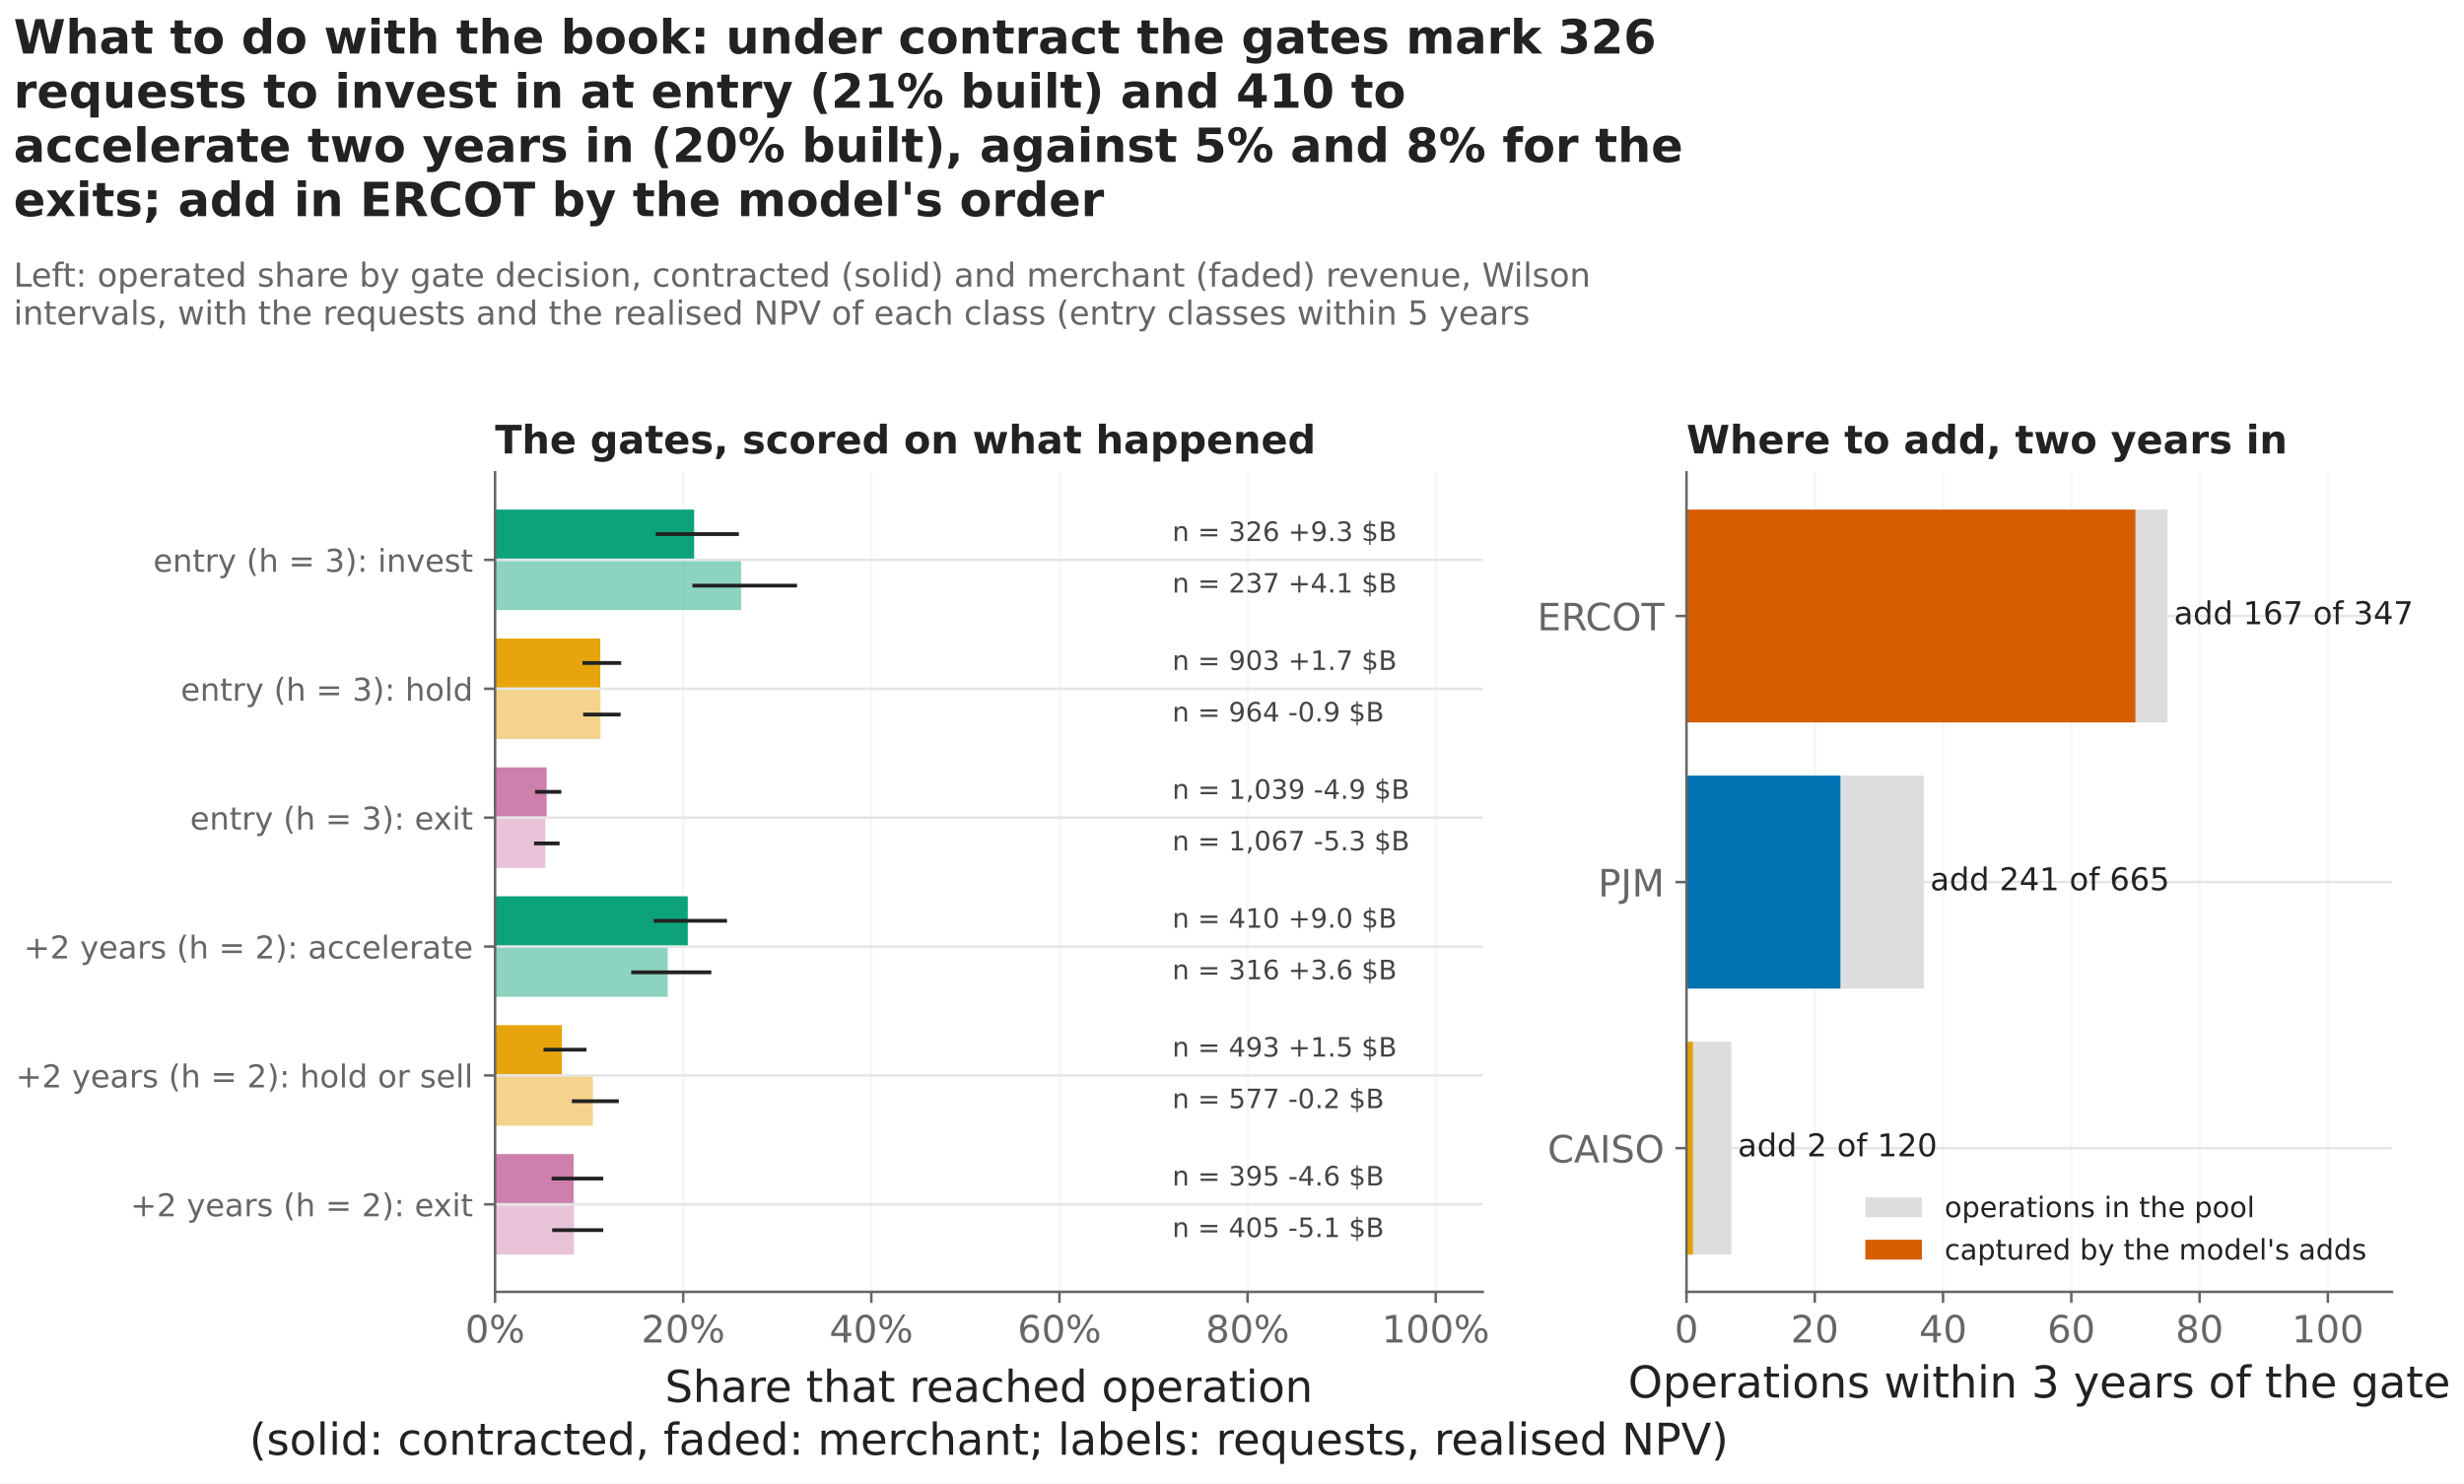
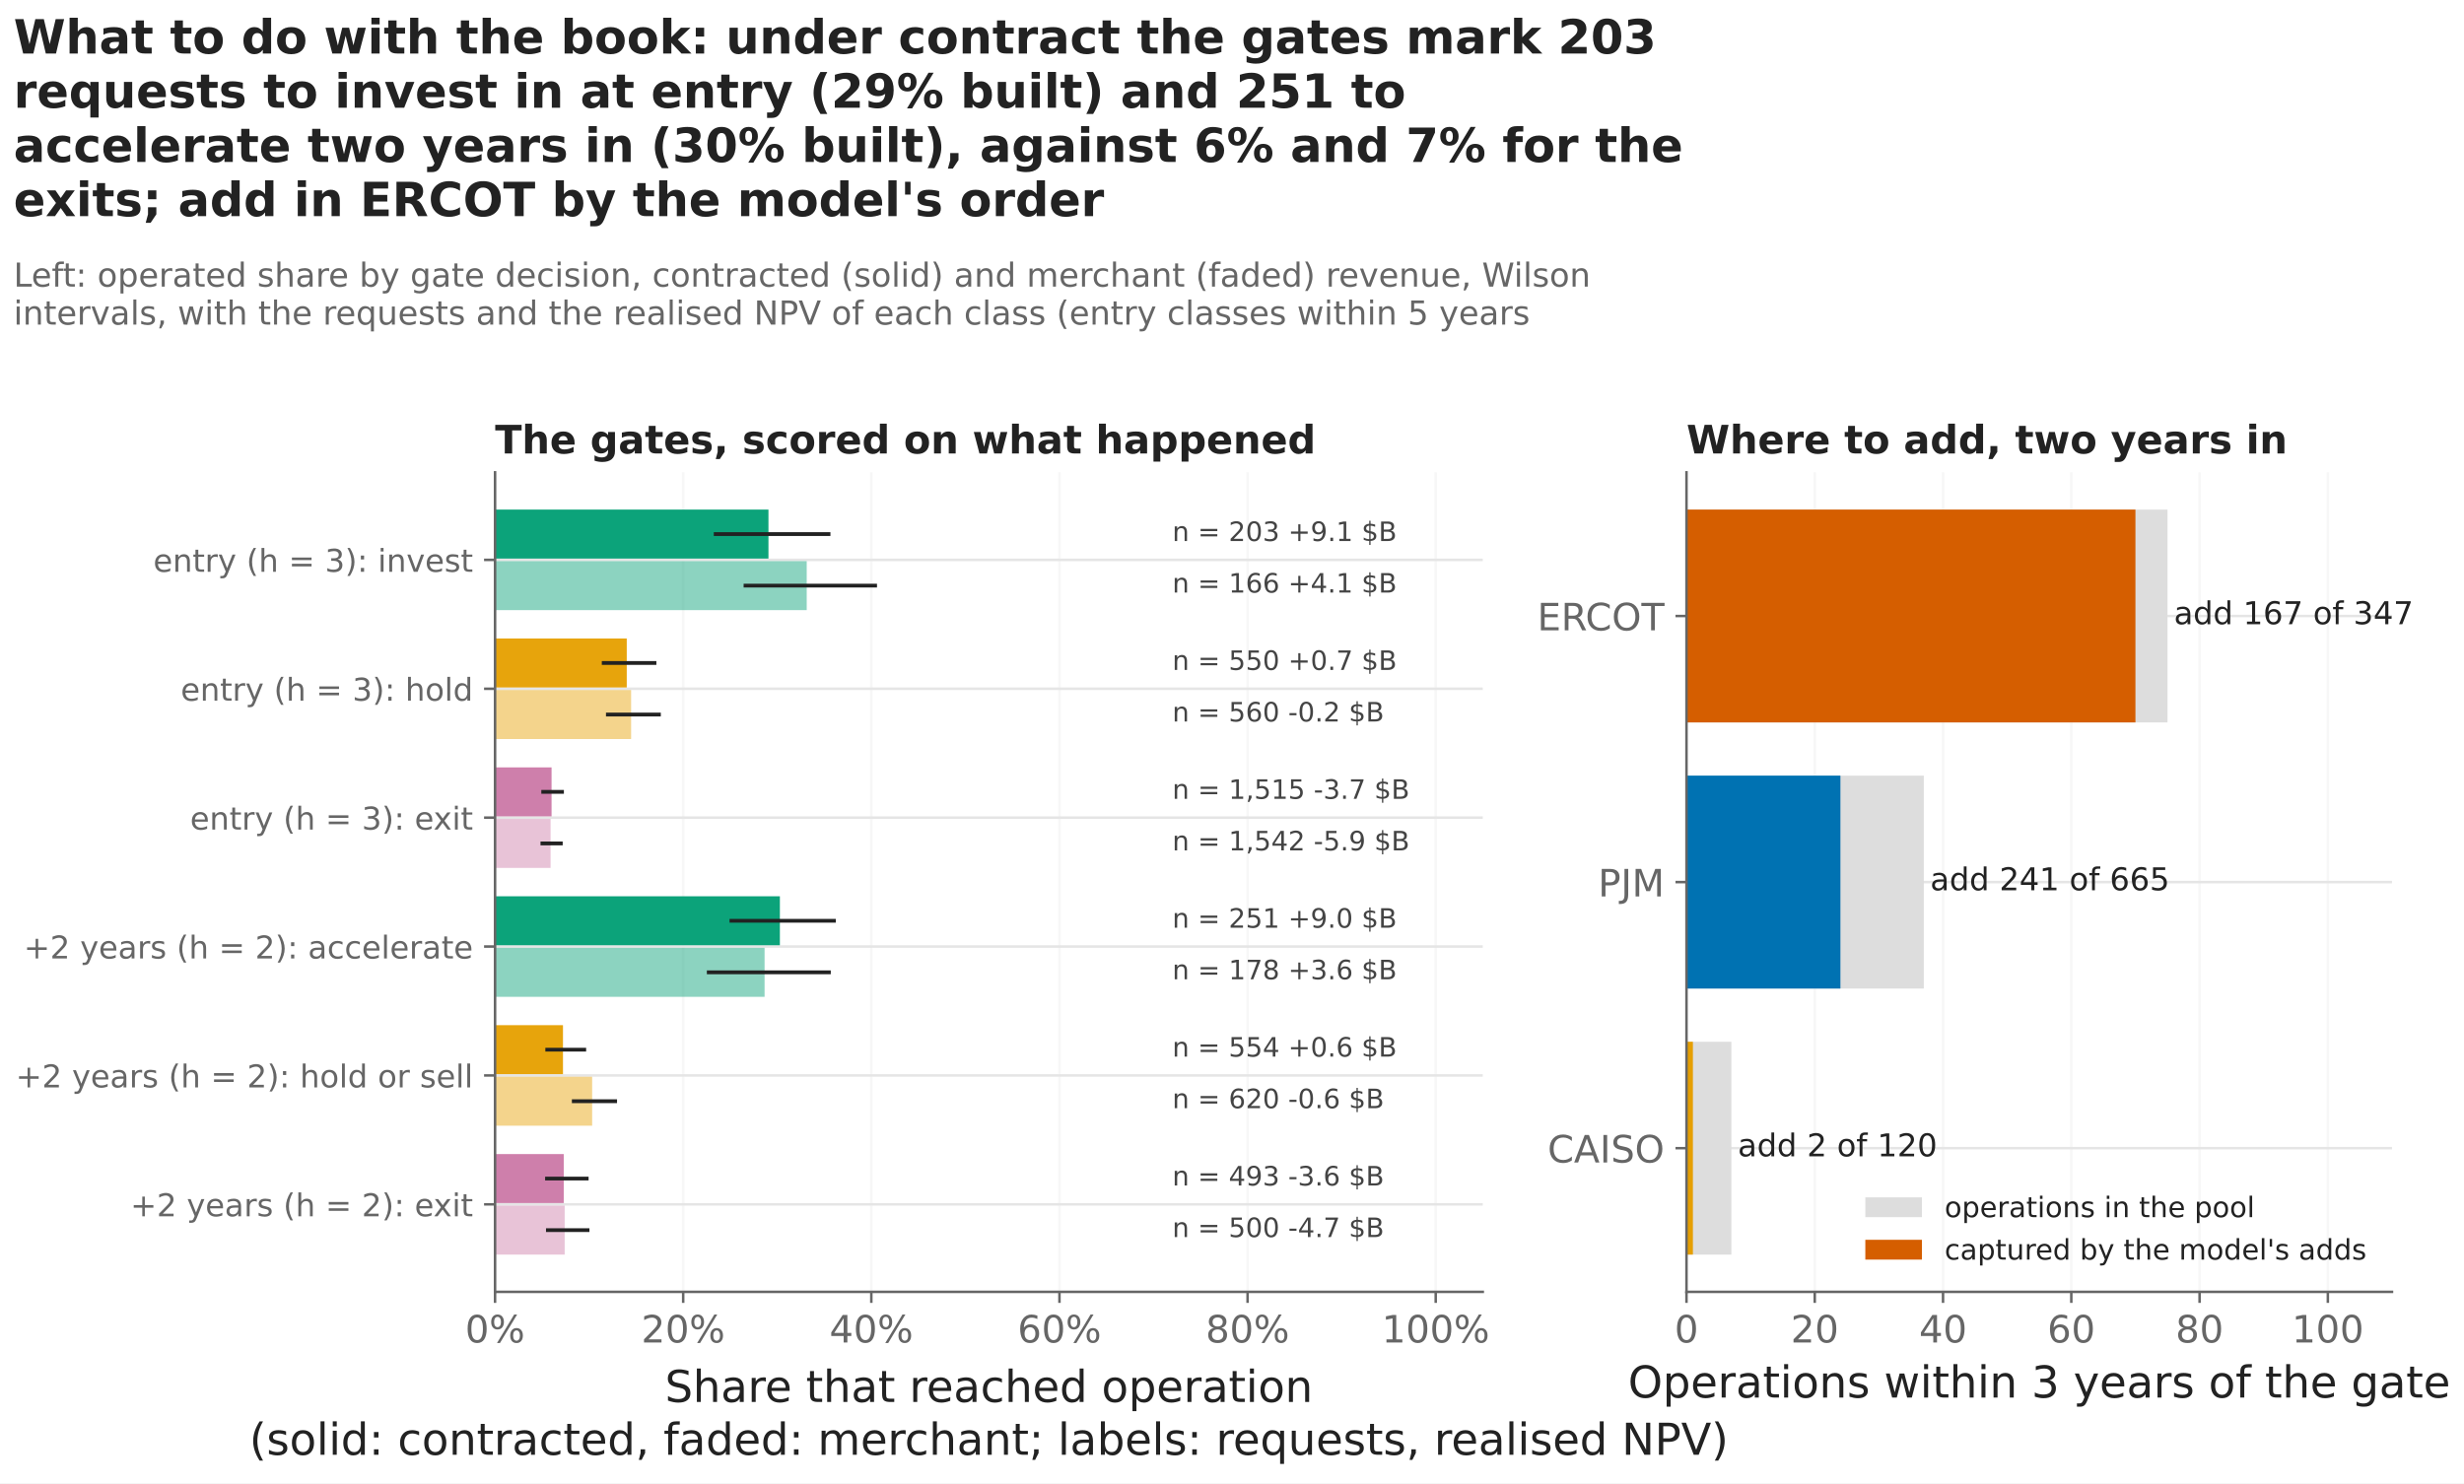
<svg xmlns="http://www.w3.org/2000/svg" xmlns:xlink="http://www.w3.org/1999/xlink" width="783.814pt" height="471.962pt" viewBox="0 0 783.814 471.962" version="1.1">
  <defs>
    <style type="text/css">*{stroke-linejoin: round; stroke-linecap: butt}</style>
  </defs>
  <g id="figure_1">
    <g id="patch_1">
      <path d="M 0 471.962  L 783.814 471.962  L 783.814 0  L 0 0  z " style="fill: #ffffff" />
    </g>
    <g id="axes_1">
      <g id="patch_2">
        <path d="M 157.48 411.035  L 471.673 411.035  L 471.673 150.285  L 157.48 150.285  z " style="fill: #ffffff" />
      </g>
      <g id="matplotlib.axis_1">
        <g id="xtick_1">
          <g id="line2d_1">
            <path d="M 157.48 411.035  L 157.48 150.285  " clip-path="url(#p527d5210f7)" style="fill: none; stroke: #e5e5e5; stroke-opacity: 0.3; stroke-width: 0.8; stroke-linecap: square" />
          </g>
          <g id="line2d_2">
            <defs>
              <path id="me00eba5936" d="M 0 0  L 0 3.5  " style="stroke: #666666; stroke-width: 0.8" />
            </defs>
            <g>
              <use xlink:href="#me00eba5936" x="157.48" y="411.035" style="fill: #666666; stroke: #666666; stroke-width: 0.8" />
            </g>
          </g>
          <g id="text_1">
            <text style="font-size: 12px; font-family: 'DejaVu Sans', 'Bitstream Vera Sans', 'Computer Modern Sans Serif', 'Lucida Grande', 'Verdana', 'Geneva', 'Lucid', 'Arial', 'Helvetica', 'Avant Garde', sans-serif; text-anchor: middle; fill: #666666" x="157.48" y="427.152" transform="rotate(-0 157.48 427.1517)">0%</text>
          </g>
        </g>
        <g id="xtick_2">
          <g id="line2d_3">
            <path d="M 217.326 411.035  L 217.326 150.285  " clip-path="url(#p527d5210f7)" style="fill: none; stroke: #e5e5e5; stroke-opacity: 0.3; stroke-width: 0.8; stroke-linecap: square" />
          </g>
          <g id="line2d_4">
            <g>
              <use xlink:href="#me00eba5936" x="217.326" y="411.035" style="fill: #666666; stroke: #666666; stroke-width: 0.8" />
            </g>
          </g>
          <g id="text_2">
            <text style="font-size: 12px; font-family: 'DejaVu Sans', 'Bitstream Vera Sans', 'Computer Modern Sans Serif', 'Lucida Grande', 'Verdana', 'Geneva', 'Lucid', 'Arial', 'Helvetica', 'Avant Garde', sans-serif; text-anchor: middle; fill: #666666" x="217.326" y="427.152" transform="rotate(-0 217.3262 427.1517)">20%</text>
          </g>
        </g>
        <g id="xtick_3">
          <g id="line2d_5">
            <path d="M 277.172 411.035  L 277.172 150.285  " clip-path="url(#p527d5210f7)" style="fill: none; stroke: #e5e5e5; stroke-opacity: 0.3; stroke-width: 0.8; stroke-linecap: square" />
          </g>
          <g id="line2d_6">
            <g>
              <use xlink:href="#me00eba5936" x="277.172" y="411.035" style="fill: #666666; stroke: #666666; stroke-width: 0.8" />
            </g>
          </g>
          <g id="text_3">
            <text style="font-size: 12px; font-family: 'DejaVu Sans', 'Bitstream Vera Sans', 'Computer Modern Sans Serif', 'Lucida Grande', 'Verdana', 'Geneva', 'Lucid', 'Arial', 'Helvetica', 'Avant Garde', sans-serif; text-anchor: middle; fill: #666666" x="277.172" y="427.152" transform="rotate(-0 277.1724 427.1517)">40%</text>
          </g>
        </g>
        <g id="xtick_4">
          <g id="line2d_7">
            <path d="M 337.019 411.035  L 337.019 150.285  " clip-path="url(#p527d5210f7)" style="fill: none; stroke: #e5e5e5; stroke-opacity: 0.3; stroke-width: 0.8; stroke-linecap: square" />
          </g>
          <g id="line2d_8">
            <g>
              <use xlink:href="#me00eba5936" x="337.019" y="411.035" style="fill: #666666; stroke: #666666; stroke-width: 0.8" />
            </g>
          </g>
          <g id="text_4">
            <text style="font-size: 12px; font-family: 'DejaVu Sans', 'Bitstream Vera Sans', 'Computer Modern Sans Serif', 'Lucida Grande', 'Verdana', 'Geneva', 'Lucid', 'Arial', 'Helvetica', 'Avant Garde', sans-serif; text-anchor: middle; fill: #666666" x="337.019" y="427.152" transform="rotate(-0 337.0186 427.1517)">60%</text>
          </g>
        </g>
        <g id="xtick_5">
          <g id="line2d_9">
            <path d="M 396.865 411.035  L 396.865 150.285  " clip-path="url(#p527d5210f7)" style="fill: none; stroke: #e5e5e5; stroke-opacity: 0.3; stroke-width: 0.8; stroke-linecap: square" />
          </g>
          <g id="line2d_10">
            <g>
              <use xlink:href="#me00eba5936" x="396.865" y="411.035" style="fill: #666666; stroke: #666666; stroke-width: 0.8" />
            </g>
          </g>
          <g id="text_5">
            <text style="font-size: 12px; font-family: 'DejaVu Sans', 'Bitstream Vera Sans', 'Computer Modern Sans Serif', 'Lucida Grande', 'Verdana', 'Geneva', 'Lucid', 'Arial', 'Helvetica', 'Avant Garde', sans-serif; text-anchor: middle; fill: #666666" x="396.865" y="427.152" transform="rotate(-0 396.8648 427.1517)">80%</text>
          </g>
        </g>
        <g id="xtick_6">
          <g id="line2d_11">
            <path d="M 456.711 411.035  L 456.711 150.285  " clip-path="url(#p527d5210f7)" style="fill: none; stroke: #e5e5e5; stroke-opacity: 0.3; stroke-width: 0.8; stroke-linecap: square" />
          </g>
          <g id="line2d_12">
            <g>
              <use xlink:href="#me00eba5936" x="456.711" y="411.035" style="fill: #666666; stroke: #666666; stroke-width: 0.8" />
            </g>
          </g>
          <g id="text_6">
            <text style="font-size: 12px; font-family: 'DejaVu Sans', 'Bitstream Vera Sans', 'Computer Modern Sans Serif', 'Lucida Grande', 'Verdana', 'Geneva', 'Lucid', 'Arial', 'Helvetica', 'Avant Garde', sans-serif; text-anchor: middle; fill: #666666" x="456.711" y="427.152" transform="rotate(-0 456.711 427.1517)">100%</text>
          </g>
        </g>
        <g id="text_7">
          <text style="font-size: 14px; font-family: 'DejaVu Sans', 'Bitstream Vera Sans', 'Computer Modern Sans Serif', 'Lucida Grande', 'Verdana', 'Geneva', 'Lucid', 'Arial', 'Helvetica', 'Avant Garde', sans-serif; fill: #222222" transform="translate(211.521 446.0737)">Share that reached operation</text>
          <text style="font-size: 14px; font-family: 'DejaVu Sans', 'Bitstream Vera Sans', 'Computer Modern Sans Serif', 'Lucida Grande', 'Verdana', 'Geneva', 'Lucid', 'Arial', 'Helvetica', 'Avant Garde', sans-serif; fill: #222222" transform="translate(79.33363 462.8775)">(solid: contracted, faded: merchant; labels: requests, realised NPV)</text>
        </g>
      </g>
      <g id="matplotlib.axis_2">
        <g id="ytick_1">
          <g id="line2d_13">
            <path d="M 157.48 178.131  L 471.673 178.131  " clip-path="url(#p527d5210f7)" style="fill: none; stroke: #e5e5e5; stroke-width: 0.8; stroke-linecap: square" />
          </g>
          <g id="line2d_14">
            <defs>
              <path id="mce5acbc380" d="M 0 0  L -3.5 0  " style="stroke: #666666; stroke-width: 0.8" />
            </defs>
            <g>
              <use xlink:href="#mce5acbc380" x="157.48" y="178.131" style="fill: #666666; stroke: #666666; stroke-width: 0.8" />
            </g>
          </g>
          <g id="text_8">
            <text style="font-size: 10px; font-family: 'DejaVu Sans', 'Bitstream Vera Sans', 'Computer Modern Sans Serif', 'Lucida Grande', 'Verdana', 'Geneva', 'Lucid', 'Arial', 'Helvetica', 'Avant Garde', sans-serif; text-anchor: end; fill: #666666" x="150.48" y="181.931" transform="rotate(-0 150.48 181.9306)">entry (h = 3): invest</text>
          </g>
        </g>
        <g id="ytick_2">
          <g id="line2d_15">
            <path d="M 157.48 219.143  L 471.673 219.143  " clip-path="url(#p527d5210f7)" style="fill: none; stroke: #e5e5e5; stroke-width: 0.8; stroke-linecap: square" />
          </g>
          <g id="line2d_16">
            <g>
              <use xlink:href="#mce5acbc380" x="157.48" y="219.143" style="fill: #666666; stroke: #666666; stroke-width: 0.8" />
            </g>
          </g>
          <g id="text_9">
            <text style="font-size: 10px; font-family: 'DejaVu Sans', 'Bitstream Vera Sans', 'Computer Modern Sans Serif', 'Lucida Grande', 'Verdana', 'Geneva', 'Lucid', 'Arial', 'Helvetica', 'Avant Garde', sans-serif; text-anchor: end; fill: #666666" x="150.48" y="222.942" transform="rotate(-0 150.48 222.9419)">entry (h = 3): hold</text>
          </g>
        </g>
        <g id="ytick_3">
          <g id="line2d_17">
            <path d="M 157.48 260.154  L 471.673 260.154  " clip-path="url(#p527d5210f7)" style="fill: none; stroke: #e5e5e5; stroke-width: 0.8; stroke-linecap: square" />
          </g>
          <g id="line2d_18">
            <g>
              <use xlink:href="#mce5acbc380" x="157.48" y="260.154" style="fill: #666666; stroke: #666666; stroke-width: 0.8" />
            </g>
          </g>
          <g id="text_10">
            <text style="font-size: 10px; font-family: 'DejaVu Sans', 'Bitstream Vera Sans', 'Computer Modern Sans Serif', 'Lucida Grande', 'Verdana', 'Geneva', 'Lucid', 'Arial', 'Helvetica', 'Avant Garde', sans-serif; text-anchor: end; fill: #666666" x="150.48" y="263.953" transform="rotate(-0 150.48 263.9532)">entry (h = 3): exit</text>
          </g>
        </g>
        <g id="ytick_4">
          <g id="line2d_19">
            <path d="M 157.48 301.165  L 471.673 301.165  " clip-path="url(#p527d5210f7)" style="fill: none; stroke: #e5e5e5; stroke-width: 0.8; stroke-linecap: square" />
          </g>
          <g id="line2d_20">
            <g>
              <use xlink:href="#mce5acbc380" x="157.48" y="301.165" style="fill: #666666; stroke: #666666; stroke-width: 0.8" />
            </g>
          </g>
          <g id="text_11">
            <text style="font-size: 10px; font-family: 'DejaVu Sans', 'Bitstream Vera Sans', 'Computer Modern Sans Serif', 'Lucida Grande', 'Verdana', 'Geneva', 'Lucid', 'Arial', 'Helvetica', 'Avant Garde', sans-serif; text-anchor: end; fill: #666666" x="150.48" y="304.964" transform="rotate(-0 150.48 304.9645)">+2 years (h = 2): accelerate</text>
          </g>
        </g>
        <g id="ytick_5">
          <g id="line2d_21">
            <path d="M 157.48 342.177  L 471.673 342.177  " clip-path="url(#p527d5210f7)" style="fill: none; stroke: #e5e5e5; stroke-width: 0.8; stroke-linecap: square" />
          </g>
          <g id="line2d_22">
            <g>
              <use xlink:href="#mce5acbc380" x="157.48" y="342.177" style="fill: #666666; stroke: #666666; stroke-width: 0.8" />
            </g>
          </g>
          <g id="text_12">
            <text style="font-size: 10px; font-family: 'DejaVu Sans', 'Bitstream Vera Sans', 'Computer Modern Sans Serif', 'Lucida Grande', 'Verdana', 'Geneva', 'Lucid', 'Arial', 'Helvetica', 'Avant Garde', sans-serif; text-anchor: end; fill: #666666" x="150.48" y="345.976" transform="rotate(-0 150.48 345.9758)">+2 years (h = 2): hold or sell</text>
          </g>
        </g>
        <g id="ytick_6">
          <g id="line2d_23">
            <path d="M 157.48 383.188  L 471.673 383.188  " clip-path="url(#p527d5210f7)" style="fill: none; stroke: #e5e5e5; stroke-width: 0.8; stroke-linecap: square" />
          </g>
          <g id="line2d_24">
            <g>
              <use xlink:href="#mce5acbc380" x="157.48" y="383.188" style="fill: #666666; stroke: #666666; stroke-width: 0.8" />
            </g>
          </g>
          <g id="text_13">
            <text style="font-size: 10px; font-family: 'DejaVu Sans', 'Bitstream Vera Sans', 'Computer Modern Sans Serif', 'Lucida Grande', 'Verdana', 'Geneva', 'Lucid', 'Arial', 'Helvetica', 'Avant Garde', sans-serif; text-anchor: end; fill: #666666" x="150.48" y="386.987" transform="rotate(-0 150.48 386.9871)">+2 years (h = 2): exit</text>
          </g>
        </g>
      </g>
      <g id="patch_3">
-         <path d="M 157.48 162.137  L 220.814 162.137  L 220.814 177.721  L 157.48 177.721  z " clip-path="url(#p527d5210f7)" style="fill: #009e73; opacity: 0.95" />
+         <path d="M 157.48 162.137  L 244.449 162.137  L 244.449 177.721  L 157.48 177.721  z " clip-path="url(#p527d5210f7)" style="fill: #009e73; opacity: 0.95" />
      </g>
      <g id="patch_4">
-         <path d="M 157.48 203.148  L 190.949 203.148  L 190.949 218.733  L 157.48 218.733  z " clip-path="url(#p527d5210f7)" style="fill: #e69f00; opacity: 0.95" />
+         <path d="M 157.48 203.148  L 199.372 203.148  L 199.372 218.733  L 157.48 218.733  z " clip-path="url(#p527d5210f7)" style="fill: #e69f00; opacity: 0.95" />
      </g>
      <g id="patch_5">
-         <path d="M 157.48 244.16  L 173.896 244.16  L 173.896 259.744  L 157.48 259.744  z " clip-path="url(#p527d5210f7)" style="fill: #cc79a7; opacity: 0.95" />
+         <path d="M 157.48 244.16  L 175.454 244.16  L 175.454 259.744  L 157.48 259.744  z " clip-path="url(#p527d5210f7)" style="fill: #cc79a7; opacity: 0.95" />
      </g>
      <g id="patch_6">
-         <path d="M 157.48 285.171  L 218.786 285.171  L 218.786 300.755  L 157.48 300.755  z " clip-path="url(#p527d5210f7)" style="fill: #009e73; opacity: 0.95" />
+         <path d="M 157.48 285.171  L 248.084 285.171  L 248.084 300.755  L 157.48 300.755  z " clip-path="url(#p527d5210f7)" style="fill: #009e73; opacity: 0.95" />
      </g>
      <g id="patch_7">
-         <path d="M 157.48 326.182  L 178.724 326.182  L 178.724 341.766  L 157.48 341.766  z " clip-path="url(#p527d5210f7)" style="fill: #e69f00; opacity: 0.95" />
+         <path d="M 157.48 326.182  L 179.085 326.182  L 179.085 341.766  L 157.48 341.766  z " clip-path="url(#p527d5210f7)" style="fill: #e69f00; opacity: 0.95" />
      </g>
      <g id="patch_8">
-         <path d="M 157.48 367.193  L 182.479 367.193  L 182.479 382.778  L 157.48 382.778  z " clip-path="url(#p527d5210f7)" style="fill: #cc79a7; opacity: 0.95" />
+         <path d="M 157.48 367.193  L 179.331 367.193  L 179.331 382.778  L 157.48 382.778  z " clip-path="url(#p527d5210f7)" style="fill: #cc79a7; opacity: 0.95" />
      </g>
      <g id="patch_9">
-         <path d="M 157.48 178.541  L 235.76 178.541  L 235.76 194.126  L 157.48 194.126  z " clip-path="url(#p527d5210f7)" style="fill: #009e73; opacity: 0.45" />
+         <path d="M 157.48 178.541  L 256.623 178.541  L 256.623 194.126  L 157.48 194.126  z " clip-path="url(#p527d5210f7)" style="fill: #009e73; opacity: 0.45" />
      </g>
      <g id="patch_10">
-         <path d="M 157.48 219.553  L 191.004 219.553  L 191.004 235.137  L 157.48 235.137  z " clip-path="url(#p527d5210f7)" style="fill: #e69f00; opacity: 0.45" />
+         <path d="M 157.48 219.553  L 200.762 219.553  L 200.762 235.137  L 157.48 235.137  z " clip-path="url(#p527d5210f7)" style="fill: #e69f00; opacity: 0.45" />
      </g>
      <g id="patch_11">
-         <path d="M 157.48 260.564  L 173.465 260.564  L 173.465 276.148  L 157.48 276.148  z " clip-path="url(#p527d5210f7)" style="fill: #cc79a7; opacity: 0.45" />
+         <path d="M 157.48 260.564  L 175.139 260.564  L 175.139 276.148  L 157.48 276.148  z " clip-path="url(#p527d5210f7)" style="fill: #cc79a7; opacity: 0.45" />
      </g>
      <g id="patch_12">
-         <path d="M 157.48 301.575  L 212.402 301.575  L 212.402 317.16  L 157.48 317.16  z " clip-path="url(#p527d5210f7)" style="fill: #009e73; opacity: 0.45" />
+         <path d="M 157.48 301.575  L 243.215 301.575  L 243.215 317.16  L 157.48 317.16  z " clip-path="url(#p527d5210f7)" style="fill: #009e73; opacity: 0.45" />
      </g>
      <g id="patch_13">
-         <path d="M 157.48 342.587  L 188.596 342.587  L 188.596 358.171  L 157.48 358.171  z " clip-path="url(#p527d5210f7)" style="fill: #e69f00; opacity: 0.45" />
+         <path d="M 157.48 342.587  L 188.368 342.587  L 188.368 358.171  L 157.48 358.171  z " clip-path="url(#p527d5210f7)" style="fill: #e69f00; opacity: 0.45" />
      </g>
      <g id="patch_14">
-         <path d="M 157.48 383.598  L 182.601 383.598  L 182.601 399.182  L 157.48 399.182  z " clip-path="url(#p527d5210f7)" style="fill: #cc79a7; opacity: 0.45" />
+         <path d="M 157.48 383.598  L 179.623 383.598  L 179.623 399.182  L 157.48 399.182  z " clip-path="url(#p527d5210f7)" style="fill: #cc79a7; opacity: 0.45" />
      </g>
      <g id="LineCollection_1">
-         <path d="M 208.59 169.929  L 235.048 169.929  " clip-path="url(#p527d5210f7)" style="fill: none; stroke: #222222; stroke-width: 1.2" />
-         <path d="M 185.283 210.94  L 197.599 210.94  " clip-path="url(#p527d5210f7)" style="fill: none; stroke: #222222; stroke-width: 1.2" />
-         <path d="M 170.222 251.952  L 178.551 251.952  " clip-path="url(#p527d5210f7)" style="fill: none; stroke: #222222; stroke-width: 1.2" />
-         <path d="M 207.941 292.963  L 231.271 292.963  " clip-path="url(#p527d5210f7)" style="fill: none; stroke: #222222; stroke-width: 1.2" />
-         <path d="M 172.886 333.974  L 186.546 333.974  " clip-path="url(#p527d5210f7)" style="fill: none; stroke: #222222; stroke-width: 1.2" />
-         <path d="M 175.465 374.986  L 191.894 374.986  " clip-path="url(#p527d5210f7)" style="fill: none; stroke: #222222; stroke-width: 1.2" />
+         <path d="M 227.059 169.929  L 264.165 169.929  " clip-path="url(#p527d5210f7)" style="fill: none; stroke: #222222; stroke-width: 1.2" />
+         <path d="M 191.44 210.94  L 208.799 210.94  " clip-path="url(#p527d5210f7)" style="fill: none; stroke: #222222; stroke-width: 1.2" />
+         <path d="M 172.195 251.952  L 179.378 251.952  " clip-path="url(#p527d5210f7)" style="fill: none; stroke: #222222; stroke-width: 1.2" />
+         <path d="M 232.07 292.963  L 265.877 292.963  " clip-path="url(#p527d5210f7)" style="fill: none; stroke: #222222; stroke-width: 1.2" />
+         <path d="M 173.479 333.974  L 186.454 333.974  " clip-path="url(#p527d5210f7)" style="fill: none; stroke: #222222; stroke-width: 1.2" />
+         <path d="M 173.402 374.986  L 187.235 374.986  " clip-path="url(#p527d5210f7)" style="fill: none; stroke: #222222; stroke-width: 1.2" />
      </g>
      <g id="LineCollection_2">
-         <path d="M 220.249 186.334  L 253.546 186.334  " clip-path="url(#p527d5210f7)" style="fill: none; stroke: #222222; stroke-width: 1.2" />
-         <path d="M 185.501 227.345  L 197.429 227.345  " clip-path="url(#p527d5210f7)" style="fill: none; stroke: #222222; stroke-width: 1.2" />
-         <path d="M 169.886 268.356  L 178.003 268.356  " clip-path="url(#p527d5210f7)" style="fill: none; stroke: #222222; stroke-width: 1.2" />
-         <path d="M 200.794 309.368  L 226.285 309.368  " clip-path="url(#p527d5210f7)" style="fill: none; stroke: #222222; stroke-width: 1.2" />
-         <path d="M 181.91 350.379  L 196.849 350.379  " clip-path="url(#p527d5210f7)" style="fill: none; stroke: #222222; stroke-width: 1.2" />
-         <path d="M 175.642 391.39  L 191.899 391.39  " clip-path="url(#p527d5210f7)" style="fill: none; stroke: #222222; stroke-width: 1.2" />
+         <path d="M 236.551 186.334  L 278.978 186.334  " clip-path="url(#p527d5210f7)" style="fill: none; stroke: #222222; stroke-width: 1.2" />
+         <path d="M 192.768 227.345  L 210.204 227.345  " clip-path="url(#p527d5210f7)" style="fill: none; stroke: #222222; stroke-width: 1.2" />
+         <path d="M 171.936 268.356  L 178.997 268.356  " clip-path="url(#p527d5210f7)" style="fill: none; stroke: #222222; stroke-width: 1.2" />
+         <path d="M 224.854 309.368  L 264.275 309.368  " clip-path="url(#p527d5210f7)" style="fill: none; stroke: #222222; stroke-width: 1.2" />
+         <path d="M 181.918 350.379  L 196.281 350.379  " clip-path="url(#p527d5210f7)" style="fill: none; stroke: #222222; stroke-width: 1.2" />
+         <path d="M 173.687 391.39  L 187.503 391.39  " clip-path="url(#p527d5210f7)" style="fill: none; stroke: #222222; stroke-width: 1.2" />
      </g>
      <g id="patch_15">
        <path d="M 157.48 411.035  L 157.48 150.285  " style="fill: none; stroke: #666666; stroke-width: 0.8; stroke-linejoin: miter; stroke-linecap: square" />
      </g>
      <g id="patch_16">
        <path d="M 157.48 411.035  L 471.673 411.035  " style="fill: none; stroke: #666666; stroke-width: 0.8; stroke-linejoin: miter; stroke-linecap: square" />
      </g>
      <g id="text_14">
-         <text style="font-size: 8.5px; font-family: 'DejaVu Sans', 'Bitstream Vera Sans', 'Computer Modern Sans Serif', 'Lucida Grande', 'Verdana', 'Geneva', 'Lucid', 'Arial', 'Helvetica', 'Avant Garde', sans-serif; text-anchor: start; fill: #444444" x="372.926" y="172.137" transform="rotate(-0 372.9263 172.1374)">n = 326  +9.3 $B</text>
+         <text style="font-size: 8.5px; font-family: 'DejaVu Sans', 'Bitstream Vera Sans', 'Computer Modern Sans Serif', 'Lucida Grande', 'Verdana', 'Geneva', 'Lucid', 'Arial', 'Helvetica', 'Avant Garde', sans-serif; text-anchor: start; fill: #444444" x="372.926" y="172.137" transform="rotate(-0 372.9263 172.1374)">n = 203  +9.1 $B</text>
      </g>
      <g id="text_15">
-         <text style="font-size: 8.5px; font-family: 'DejaVu Sans', 'Bitstream Vera Sans', 'Computer Modern Sans Serif', 'Lucida Grande', 'Verdana', 'Geneva', 'Lucid', 'Arial', 'Helvetica', 'Avant Garde', sans-serif; text-anchor: start; fill: #444444" x="372.926" y="213.149" transform="rotate(-0 372.9263 213.1487)">n = 903  +1.7 $B</text>
+         <text style="font-size: 8.5px; font-family: 'DejaVu Sans', 'Bitstream Vera Sans', 'Computer Modern Sans Serif', 'Lucida Grande', 'Verdana', 'Geneva', 'Lucid', 'Arial', 'Helvetica', 'Avant Garde', sans-serif; text-anchor: start; fill: #444444" x="372.926" y="213.149" transform="rotate(-0 372.9263 213.1487)">n = 550  +0.7 $B</text>
      </g>
      <g id="text_16">
-         <text style="font-size: 8.5px; font-family: 'DejaVu Sans', 'Bitstream Vera Sans', 'Computer Modern Sans Serif', 'Lucida Grande', 'Verdana', 'Geneva', 'Lucid', 'Arial', 'Helvetica', 'Avant Garde', sans-serif; text-anchor: start; fill: #444444" x="372.926" y="254.16" transform="rotate(-0 372.9263 254.16)">n = 1,039  -4.9 $B</text>
+         <text style="font-size: 8.5px; font-family: 'DejaVu Sans', 'Bitstream Vera Sans', 'Computer Modern Sans Serif', 'Lucida Grande', 'Verdana', 'Geneva', 'Lucid', 'Arial', 'Helvetica', 'Avant Garde', sans-serif; text-anchor: start; fill: #444444" x="372.926" y="254.16" transform="rotate(-0 372.9263 254.16)">n = 1,515  -3.7 $B</text>
      </g>
      <g id="text_17">
-         <text style="font-size: 8.5px; font-family: 'DejaVu Sans', 'Bitstream Vera Sans', 'Computer Modern Sans Serif', 'Lucida Grande', 'Verdana', 'Geneva', 'Lucid', 'Arial', 'Helvetica', 'Avant Garde', sans-serif; text-anchor: start; fill: #444444" x="372.926" y="295.171" transform="rotate(-0 372.9263 295.1713)">n = 410  +9.0 $B</text>
+         <text style="font-size: 8.5px; font-family: 'DejaVu Sans', 'Bitstream Vera Sans', 'Computer Modern Sans Serif', 'Lucida Grande', 'Verdana', 'Geneva', 'Lucid', 'Arial', 'Helvetica', 'Avant Garde', sans-serif; text-anchor: start; fill: #444444" x="372.926" y="295.171" transform="rotate(-0 372.9263 295.1713)">n = 251  +9.0 $B</text>
      </g>
      <g id="text_18">
-         <text style="font-size: 8.5px; font-family: 'DejaVu Sans', 'Bitstream Vera Sans', 'Computer Modern Sans Serif', 'Lucida Grande', 'Verdana', 'Geneva', 'Lucid', 'Arial', 'Helvetica', 'Avant Garde', sans-serif; text-anchor: start; fill: #444444" x="372.926" y="336.183" transform="rotate(-0 372.9263 336.1826)">n = 493  +1.5 $B</text>
+         <text style="font-size: 8.5px; font-family: 'DejaVu Sans', 'Bitstream Vera Sans', 'Computer Modern Sans Serif', 'Lucida Grande', 'Verdana', 'Geneva', 'Lucid', 'Arial', 'Helvetica', 'Avant Garde', sans-serif; text-anchor: start; fill: #444444" x="372.926" y="336.183" transform="rotate(-0 372.9263 336.1826)">n = 554  +0.6 $B</text>
      </g>
      <g id="text_19">
-         <text style="font-size: 8.5px; font-family: 'DejaVu Sans', 'Bitstream Vera Sans', 'Computer Modern Sans Serif', 'Lucida Grande', 'Verdana', 'Geneva', 'Lucid', 'Arial', 'Helvetica', 'Avant Garde', sans-serif; text-anchor: start; fill: #444444" x="372.926" y="377.194" transform="rotate(-0 372.9263 377.1939)">n = 395  -4.6 $B</text>
+         <text style="font-size: 8.5px; font-family: 'DejaVu Sans', 'Bitstream Vera Sans', 'Computer Modern Sans Serif', 'Lucida Grande', 'Verdana', 'Geneva', 'Lucid', 'Arial', 'Helvetica', 'Avant Garde', sans-serif; text-anchor: start; fill: #444444" x="372.926" y="377.194" transform="rotate(-0 372.9263 377.1939)">n = 493  -3.6 $B</text>
      </g>
      <g id="text_20">
-         <text style="font-size: 8.5px; font-family: 'DejaVu Sans', 'Bitstream Vera Sans', 'Computer Modern Sans Serif', 'Lucida Grande', 'Verdana', 'Geneva', 'Lucid', 'Arial', 'Helvetica', 'Avant Garde', sans-serif; text-anchor: start; fill: #444444" x="372.926" y="188.542" transform="rotate(-0 372.9263 188.5419)">n = 237  +4.1 $B</text>
+         <text style="font-size: 8.5px; font-family: 'DejaVu Sans', 'Bitstream Vera Sans', 'Computer Modern Sans Serif', 'Lucida Grande', 'Verdana', 'Geneva', 'Lucid', 'Arial', 'Helvetica', 'Avant Garde', sans-serif; text-anchor: start; fill: #444444" x="372.926" y="188.542" transform="rotate(-0 372.9263 188.5419)">n = 166  +4.1 $B</text>
      </g>
      <g id="text_21">
-         <text style="font-size: 8.5px; font-family: 'DejaVu Sans', 'Bitstream Vera Sans', 'Computer Modern Sans Serif', 'Lucida Grande', 'Verdana', 'Geneva', 'Lucid', 'Arial', 'Helvetica', 'Avant Garde', sans-serif; text-anchor: start; fill: #444444" x="372.926" y="229.553" transform="rotate(-0 372.9263 229.5532)">n = 964  -0.9 $B</text>
+         <text style="font-size: 8.5px; font-family: 'DejaVu Sans', 'Bitstream Vera Sans', 'Computer Modern Sans Serif', 'Lucida Grande', 'Verdana', 'Geneva', 'Lucid', 'Arial', 'Helvetica', 'Avant Garde', sans-serif; text-anchor: start; fill: #444444" x="372.926" y="229.553" transform="rotate(-0 372.9263 229.5532)">n = 560  -0.2 $B</text>
      </g>
      <g id="text_22">
-         <text style="font-size: 8.5px; font-family: 'DejaVu Sans', 'Bitstream Vera Sans', 'Computer Modern Sans Serif', 'Lucida Grande', 'Verdana', 'Geneva', 'Lucid', 'Arial', 'Helvetica', 'Avant Garde', sans-serif; text-anchor: start; fill: #444444" x="372.926" y="270.565" transform="rotate(-0 372.9263 270.5645)">n = 1,067  -5.3 $B</text>
+         <text style="font-size: 8.5px; font-family: 'DejaVu Sans', 'Bitstream Vera Sans', 'Computer Modern Sans Serif', 'Lucida Grande', 'Verdana', 'Geneva', 'Lucid', 'Arial', 'Helvetica', 'Avant Garde', sans-serif; text-anchor: start; fill: #444444" x="372.926" y="270.565" transform="rotate(-0 372.9263 270.5645)">n = 1,542  -5.9 $B</text>
      </g>
      <g id="text_23">
-         <text style="font-size: 8.5px; font-family: 'DejaVu Sans', 'Bitstream Vera Sans', 'Computer Modern Sans Serif', 'Lucida Grande', 'Verdana', 'Geneva', 'Lucid', 'Arial', 'Helvetica', 'Avant Garde', sans-serif; text-anchor: start; fill: #444444" x="372.926" y="311.576" transform="rotate(-0 372.9263 311.5759)">n = 316  +3.6 $B</text>
+         <text style="font-size: 8.5px; font-family: 'DejaVu Sans', 'Bitstream Vera Sans', 'Computer Modern Sans Serif', 'Lucida Grande', 'Verdana', 'Geneva', 'Lucid', 'Arial', 'Helvetica', 'Avant Garde', sans-serif; text-anchor: start; fill: #444444" x="372.926" y="311.576" transform="rotate(-0 372.9263 311.5759)">n = 178  +3.6 $B</text>
      </g>
      <g id="text_24">
-         <text style="font-size: 8.5px; font-family: 'DejaVu Sans', 'Bitstream Vera Sans', 'Computer Modern Sans Serif', 'Lucida Grande', 'Verdana', 'Geneva', 'Lucid', 'Arial', 'Helvetica', 'Avant Garde', sans-serif; text-anchor: start; fill: #444444" x="372.926" y="352.587" transform="rotate(-0 372.9263 352.5872)">n = 577  -0.2 $B</text>
+         <text style="font-size: 8.5px; font-family: 'DejaVu Sans', 'Bitstream Vera Sans', 'Computer Modern Sans Serif', 'Lucida Grande', 'Verdana', 'Geneva', 'Lucid', 'Arial', 'Helvetica', 'Avant Garde', sans-serif; text-anchor: start; fill: #444444" x="372.926" y="352.587" transform="rotate(-0 372.9263 352.5872)">n = 620  -0.6 $B</text>
      </g>
      <g id="text_25">
-         <text style="font-size: 8.5px; font-family: 'DejaVu Sans', 'Bitstream Vera Sans', 'Computer Modern Sans Serif', 'Lucida Grande', 'Verdana', 'Geneva', 'Lucid', 'Arial', 'Helvetica', 'Avant Garde', sans-serif; text-anchor: start; fill: #444444" x="372.926" y="393.598" transform="rotate(-0 372.9263 393.5985)">n = 405  -5.1 $B</text>
+         <text style="font-size: 8.5px; font-family: 'DejaVu Sans', 'Bitstream Vera Sans', 'Computer Modern Sans Serif', 'Lucida Grande', 'Verdana', 'Geneva', 'Lucid', 'Arial', 'Helvetica', 'Avant Garde', sans-serif; text-anchor: start; fill: #444444" x="372.926" y="393.598" transform="rotate(-0 372.9263 393.5985)">n = 500  -4.7 $B</text>
      </g>
      <g id="text_26">
        <text style="font-weight: 700; font-size: 12.5px; font-family: 'DejaVu Sans', 'Bitstream Vera Sans', 'Computer Modern Sans Serif', 'Lucida Grande', 'Verdana', 'Geneva', 'Lucid', 'Arial', 'Helvetica', 'Avant Garde', sans-serif; text-anchor: start; fill: #222222" x="157.48" y="144.285" transform="rotate(-0 157.48 144.2847)">The gates, scored on what happened</text>
      </g>
    </g>
    <g id="axes_2">
      <g id="patch_17">
        <path d="M 536.482 411.035  L 760.905 411.035  L 760.905 150.285  L 536.482 150.285  z " style="fill: #ffffff" />
      </g>
      <g id="matplotlib.axis_3">
        <g id="xtick_7">
          <g id="line2d_25">
            <path d="M 536.482 411.035  L 536.482 150.285  " clip-path="url(#pd0b5dc5275)" style="fill: none; stroke: #e5e5e5; stroke-opacity: 0.3; stroke-width: 0.8; stroke-linecap: square" />
          </g>
          <g id="line2d_26">
            <g>
              <use xlink:href="#me00eba5936" x="536.482" y="411.035" style="fill: #666666; stroke: #666666; stroke-width: 0.8" />
            </g>
          </g>
          <g id="text_27">
            <text style="font-size: 12px; font-family: 'DejaVu Sans', 'Bitstream Vera Sans', 'Computer Modern Sans Serif', 'Lucida Grande', 'Verdana', 'Geneva', 'Lucid', 'Arial', 'Helvetica', 'Avant Garde', sans-serif; text-anchor: middle; fill: #666666" x="536.482" y="427.152" transform="rotate(-0 536.4819 427.1517)">0</text>
          </g>
        </g>
        <g id="xtick_8">
          <g id="line2d_27">
            <path d="M 577.286 411.035  L 577.286 150.285  " clip-path="url(#pd0b5dc5275)" style="fill: none; stroke: #e5e5e5; stroke-opacity: 0.3; stroke-width: 0.8; stroke-linecap: square" />
          </g>
          <g id="line2d_28">
            <g>
              <use xlink:href="#me00eba5936" x="577.286" y="411.035" style="fill: #666666; stroke: #666666; stroke-width: 0.8" />
            </g>
          </g>
          <g id="text_28">
            <text style="font-size: 12px; font-family: 'DejaVu Sans', 'Bitstream Vera Sans', 'Computer Modern Sans Serif', 'Lucida Grande', 'Verdana', 'Geneva', 'Lucid', 'Arial', 'Helvetica', 'Avant Garde', sans-serif; text-anchor: middle; fill: #666666" x="577.286" y="427.152" transform="rotate(-0 577.2861 427.1517)">20</text>
          </g>
        </g>
        <g id="xtick_9">
          <g id="line2d_29">
            <path d="M 618.09 411.035  L 618.09 150.285  " clip-path="url(#pd0b5dc5275)" style="fill: none; stroke: #e5e5e5; stroke-opacity: 0.3; stroke-width: 0.8; stroke-linecap: square" />
          </g>
          <g id="line2d_30">
            <g>
              <use xlink:href="#me00eba5936" x="618.09" y="411.035" style="fill: #666666; stroke: #666666; stroke-width: 0.8" />
            </g>
          </g>
          <g id="text_29">
            <text style="font-size: 12px; font-family: 'DejaVu Sans', 'Bitstream Vera Sans', 'Computer Modern Sans Serif', 'Lucida Grande', 'Verdana', 'Geneva', 'Lucid', 'Arial', 'Helvetica', 'Avant Garde', sans-serif; text-anchor: middle; fill: #666666" x="618.09" y="427.152" transform="rotate(-0 618.0903 427.1517)">40</text>
          </g>
        </g>
        <g id="xtick_10">
          <g id="line2d_31">
            <path d="M 658.895 411.035  L 658.895 150.285  " clip-path="url(#pd0b5dc5275)" style="fill: none; stroke: #e5e5e5; stroke-opacity: 0.3; stroke-width: 0.8; stroke-linecap: square" />
          </g>
          <g id="line2d_32">
            <g>
              <use xlink:href="#me00eba5936" x="658.895" y="411.035" style="fill: #666666; stroke: #666666; stroke-width: 0.8" />
            </g>
          </g>
          <g id="text_30">
            <text style="font-size: 12px; font-family: 'DejaVu Sans', 'Bitstream Vera Sans', 'Computer Modern Sans Serif', 'Lucida Grande', 'Verdana', 'Geneva', 'Lucid', 'Arial', 'Helvetica', 'Avant Garde', sans-serif; text-anchor: middle; fill: #666666" x="658.895" y="427.152" transform="rotate(-0 658.8946 427.1517)">60</text>
          </g>
        </g>
        <g id="xtick_11">
          <g id="line2d_33">
            <path d="M 699.699 411.035  L 699.699 150.285  " clip-path="url(#pd0b5dc5275)" style="fill: none; stroke: #e5e5e5; stroke-opacity: 0.3; stroke-width: 0.8; stroke-linecap: square" />
          </g>
          <g id="line2d_34">
            <g>
              <use xlink:href="#me00eba5936" x="699.699" y="411.035" style="fill: #666666; stroke: #666666; stroke-width: 0.8" />
            </g>
          </g>
          <g id="text_31">
            <text style="font-size: 12px; font-family: 'DejaVu Sans', 'Bitstream Vera Sans', 'Computer Modern Sans Serif', 'Lucida Grande', 'Verdana', 'Geneva', 'Lucid', 'Arial', 'Helvetica', 'Avant Garde', sans-serif; text-anchor: middle; fill: #666666" x="699.699" y="427.152" transform="rotate(-0 699.6988 427.1517)">80</text>
          </g>
        </g>
        <g id="xtick_12">
          <g id="line2d_35">
            <path d="M 740.503 411.035  L 740.503 150.285  " clip-path="url(#pd0b5dc5275)" style="fill: none; stroke: #e5e5e5; stroke-opacity: 0.3; stroke-width: 0.8; stroke-linecap: square" />
          </g>
          <g id="line2d_36">
            <g>
              <use xlink:href="#me00eba5936" x="740.503" y="411.035" style="fill: #666666; stroke: #666666; stroke-width: 0.8" />
            </g>
          </g>
          <g id="text_32">
            <text style="font-size: 12px; font-family: 'DejaVu Sans', 'Bitstream Vera Sans', 'Computer Modern Sans Serif', 'Lucida Grande', 'Verdana', 'Geneva', 'Lucid', 'Arial', 'Helvetica', 'Avant Garde', sans-serif; text-anchor: middle; fill: #666666" x="740.503" y="427.152" transform="rotate(-0 740.503 427.1517)">100</text>
          </g>
        </g>
        <g id="text_33">
          <text style="font-size: 14px; font-family: 'DejaVu Sans', 'Bitstream Vera Sans', 'Computer Modern Sans Serif', 'Lucida Grande', 'Verdana', 'Geneva', 'Lucid', 'Arial', 'Helvetica', 'Avant Garde', sans-serif; text-anchor: middle; fill: #222222" x="648.694" y="444.672" transform="rotate(-0 648.6935 444.6723)">Operations within 3 years of the gate</text>
        </g>
      </g>
      <g id="matplotlib.axis_4">
        <g id="ytick_7">
          <g id="line2d_37">
            <path d="M 536.482 196.001  L 760.905 196.001  " clip-path="url(#pd0b5dc5275)" style="fill: none; stroke: #e5e5e5; stroke-width: 0.8; stroke-linecap: square" />
          </g>
          <g id="line2d_38">
            <g>
              <use xlink:href="#mce5acbc380" x="536.482" y="196.001" style="fill: #666666; stroke: #666666; stroke-width: 0.8" />
            </g>
          </g>
          <g id="text_34">
            <text style="font-size: 12px; font-family: 'DejaVu Sans', 'Bitstream Vera Sans', 'Computer Modern Sans Serif', 'Lucida Grande', 'Verdana', 'Geneva', 'Lucid', 'Arial', 'Helvetica', 'Avant Garde', sans-serif; text-anchor: end; fill: #666666" x="529.482" y="200.559" transform="rotate(-0 529.4819 200.5591)">ERCOT</text>
          </g>
        </g>
        <g id="ytick_8">
          <g id="line2d_39">
            <path d="M 536.482 280.66  L 760.905 280.66  " clip-path="url(#pd0b5dc5275)" style="fill: none; stroke: #e5e5e5; stroke-width: 0.8; stroke-linecap: square" />
          </g>
          <g id="line2d_40">
            <g>
              <use xlink:href="#mce5acbc380" x="536.482" y="280.66" style="fill: #666666; stroke: #666666; stroke-width: 0.8" />
            </g>
          </g>
          <g id="text_35">
            <text style="font-size: 12px; font-family: 'DejaVu Sans', 'Bitstream Vera Sans', 'Computer Modern Sans Serif', 'Lucida Grande', 'Verdana', 'Geneva', 'Lucid', 'Arial', 'Helvetica', 'Avant Garde', sans-serif; text-anchor: end; fill: #666666" x="529.482" y="285.218" transform="rotate(-0 529.4819 285.2182)">PJM</text>
          </g>
        </g>
        <g id="ytick_9">
          <g id="line2d_41">
            <path d="M 536.482 365.319  L 760.905 365.319  " clip-path="url(#pd0b5dc5275)" style="fill: none; stroke: #e5e5e5; stroke-width: 0.8; stroke-linecap: square" />
          </g>
          <g id="line2d_42">
            <g>
              <use xlink:href="#mce5acbc380" x="536.482" y="365.319" style="fill: #666666; stroke: #666666; stroke-width: 0.8" />
            </g>
          </g>
          <g id="text_36">
            <text style="font-size: 12px; font-family: 'DejaVu Sans', 'Bitstream Vera Sans', 'Computer Modern Sans Serif', 'Lucida Grande', 'Verdana', 'Geneva', 'Lucid', 'Arial', 'Helvetica', 'Avant Garde', sans-serif; text-anchor: end; fill: #666666" x="529.482" y="369.877" transform="rotate(-0 529.4819 369.8772)">CAISO</text>
          </g>
        </g>
      </g>
      <g id="patch_18">
        <path d="M 536.482 162.137  L 689.498 162.137  L 689.498 229.864  L 536.482 229.864  z " clip-path="url(#pd0b5dc5275)" style="fill: #dddddd" />
      </g>
      <g id="patch_19">
        <path d="M 536.482 246.796  L 611.97 246.796  L 611.97 314.523  L 536.482 314.523  z " clip-path="url(#pd0b5dc5275)" style="fill: #dddddd" />
      </g>
      <g id="patch_20">
        <path d="M 536.482 331.455  L 550.763 331.455  L 550.763 399.182  L 536.482 399.182  z " clip-path="url(#pd0b5dc5275)" style="fill: #dddddd" />
      </g>
      <g id="patch_21">
        <path d="M 536.482 162.137  L 679.297 162.137  L 679.297 229.864  L 536.482 229.864  z " clip-path="url(#pd0b5dc5275)" style="fill: #d55e00" />
      </g>
      <g id="patch_22">
        <path d="M 536.482 246.796  L 585.447 246.796  L 585.447 314.523  L 536.482 314.523  z " clip-path="url(#pd0b5dc5275)" style="fill: #0072b2" />
      </g>
      <g id="patch_23">
        <path d="M 536.482 331.455  L 538.522 331.455  L 538.522 399.182  L 536.482 399.182  z " clip-path="url(#pd0b5dc5275)" style="fill: #e69f00" />
      </g>
      <g id="patch_24">
        <path d="M 536.482 411.035  L 536.482 150.285  " style="fill: none; stroke: #666666; stroke-width: 0.8; stroke-linejoin: miter; stroke-linecap: square" />
      </g>
      <g id="patch_25">
        <path d="M 536.482 411.035  L 760.905 411.035  " style="fill: none; stroke: #666666; stroke-width: 0.8; stroke-linejoin: miter; stroke-linecap: square" />
      </g>
      <g id="text_37">
        <text style="font-size: 10px; font-family: 'DejaVu Sans', 'Bitstream Vera Sans', 'Computer Modern Sans Serif', 'Lucida Grande', 'Verdana', 'Geneva', 'Lucid', 'Arial', 'Helvetica', 'Avant Garde', sans-serif; text-anchor: start; fill: #222222" x="691.538" y="198.599" transform="rotate(-0 691.5379 198.5986)">add 167 of 347</text>
      </g>
      <g id="text_38">
        <text style="font-size: 10px; font-family: 'DejaVu Sans', 'Bitstream Vera Sans', 'Computer Modern Sans Serif', 'Lucida Grande', 'Verdana', 'Geneva', 'Lucid', 'Arial', 'Helvetica', 'Avant Garde', sans-serif; text-anchor: start; fill: #222222" x="614.01" y="283.258" transform="rotate(-0 614.0099 283.2576)">add 241 of 665</text>
      </g>
      <g id="text_39">
        <text style="font-size: 10px; font-family: 'DejaVu Sans', 'Bitstream Vera Sans', 'Computer Modern Sans Serif', 'Lucida Grande', 'Verdana', 'Geneva', 'Lucid', 'Arial', 'Helvetica', 'Avant Garde', sans-serif; text-anchor: start; fill: #222222" x="552.804" y="367.917" transform="rotate(-0 552.8036 367.9167)">add 2 of 120</text>
      </g>
      <g id="text_40">
        <text style="font-weight: 700; font-size: 12.5px; font-family: 'DejaVu Sans', 'Bitstream Vera Sans', 'Computer Modern Sans Serif', 'Lucida Grande', 'Verdana', 'Geneva', 'Lucid', 'Arial', 'Helvetica', 'Avant Garde', sans-serif; text-anchor: start; fill: #222222" x="536.482" y="144.285" transform="rotate(-0 536.4819 144.2847)">Where to add, two years in</text>
      </g>
      <g id="legend_1">
        <g id="patch_26">
          <path d="M 593.373 387.272  L 611.373 387.272  L 611.373 380.972  L 593.373 380.972  z " style="fill: #dddddd" />
        </g>
        <g id="text_41">
          <text style="font-size: 9px; font-family: 'DejaVu Sans', 'Bitstream Vera Sans', 'Computer Modern Sans Serif', 'Lucida Grande', 'Verdana', 'Geneva', 'Lucid', 'Arial', 'Helvetica', 'Avant Garde', sans-serif; text-anchor: start; fill: #222222" x="618.573" y="387.272" transform="rotate(-0 618.5729 387.2717)">operations in the pool</text>
        </g>
        <g id="patch_27">
          <path d="M 593.373 400.772  L 611.373 400.772  L 611.373 394.472  L 593.373 394.472  z " style="fill: #d55e00" />
        </g>
        <g id="text_42">
          <text style="font-size: 9px; font-family: 'DejaVu Sans', 'Bitstream Vera Sans', 'Computer Modern Sans Serif', 'Lucida Grande', 'Verdana', 'Geneva', 'Lucid', 'Arial', 'Helvetica', 'Avant Garde', sans-serif; text-anchor: start; fill: #222222" x="618.573" y="400.772" transform="rotate(-0 618.5729 400.7724)">captured by the model's adds</text>
        </g>
      </g>
    </g>
    <g id="text_43">
-       <text style="font-weight: 700; font-size: 15px; font-family: 'DejaVu Sans', 'Bitstream Vera Sans', 'Computer Modern Sans Serif', 'Lucida Grande', 'Verdana', 'Geneva', 'Lucid', 'Arial', 'Helvetica', 'Avant Garde', sans-serif; fill: #222222" transform="translate(4.32 17.02547)">What to do with the book: under contract the gates mark 326</text>
-       <text style="font-weight: 700; font-size: 15px; font-family: 'DejaVu Sans', 'Bitstream Vera Sans', 'Computer Modern Sans Serif', 'Lucida Grande', 'Verdana', 'Geneva', 'Lucid', 'Arial', 'Helvetica', 'Avant Garde', sans-serif; fill: #222222" transform="translate(4.32 34.27547)">requests to invest in at entry (21% built) and 410 to</text>
-       <text style="font-weight: 700; font-size: 15px; font-family: 'DejaVu Sans', 'Bitstream Vera Sans', 'Computer Modern Sans Serif', 'Lucida Grande', 'Verdana', 'Geneva', 'Lucid', 'Arial', 'Helvetica', 'Avant Garde', sans-serif; fill: #222222" transform="translate(4.32 51.52547)">accelerate two years in (20% built), against 5% and 8% for the</text>
+       <text style="font-weight: 700; font-size: 15px; font-family: 'DejaVu Sans', 'Bitstream Vera Sans', 'Computer Modern Sans Serif', 'Lucida Grande', 'Verdana', 'Geneva', 'Lucid', 'Arial', 'Helvetica', 'Avant Garde', sans-serif; fill: #222222" transform="translate(4.32 17.02547)">What to do with the book: under contract the gates mark 203</text>
+       <text style="font-weight: 700; font-size: 15px; font-family: 'DejaVu Sans', 'Bitstream Vera Sans', 'Computer Modern Sans Serif', 'Lucida Grande', 'Verdana', 'Geneva', 'Lucid', 'Arial', 'Helvetica', 'Avant Garde', sans-serif; fill: #222222" transform="translate(4.32 34.27547)">requests to invest in at entry (29% built) and 251 to</text>
+       <text style="font-weight: 700; font-size: 15px; font-family: 'DejaVu Sans', 'Bitstream Vera Sans', 'Computer Modern Sans Serif', 'Lucida Grande', 'Verdana', 'Geneva', 'Lucid', 'Arial', 'Helvetica', 'Avant Garde', sans-serif; fill: #222222" transform="translate(4.32 51.52547)">accelerate two years in (30% built), against 6% and 7% for the</text>
      <text style="font-weight: 700; font-size: 15px; font-family: 'DejaVu Sans', 'Bitstream Vera Sans', 'Computer Modern Sans Serif', 'Lucida Grande', 'Verdana', 'Geneva', 'Lucid', 'Arial', 'Helvetica', 'Avant Garde', sans-serif; fill: #222222" transform="translate(4.32 68.77547)">exits; add in ERCOT by the model's order</text>
    </g>
    <g id="text_44">
      <text style="font-size: 10.5px; font-family: 'DejaVu Sans', 'Bitstream Vera Sans', 'Computer Modern Sans Serif', 'Lucida Grande', 'Verdana', 'Geneva', 'Lucid', 'Arial', 'Helvetica', 'Avant Garde', sans-serif; fill: #666666" transform="translate(4.32 91.19244)">Left: operated share by gate decision, contracted (solid) and merchant (faded) revenue, Wilson</text>
      <text style="font-size: 10.5px; font-family: 'DejaVu Sans', 'Bitstream Vera Sans', 'Computer Modern Sans Serif', 'Lucida Grande', 'Verdana', 'Geneva', 'Lucid', 'Arial', 'Helvetica', 'Avant Garde', sans-serif; fill: #666666" transform="translate(4.32 103.2674)">intervals, with the requests and the realised NPV of each class (entry classes within 5 years</text>
    </g>
  </g>
  <defs>
    <clipPath id="p527d5210f7">
      <rect x="157.48" y="150.285" width="314.193" height="260.75" />
    </clipPath>
    <clipPath id="pd0b5dc5275">
      <rect x="536.482" y="150.285" width="224.423" height="260.75" />
    </clipPath>
  </defs>
</svg>
